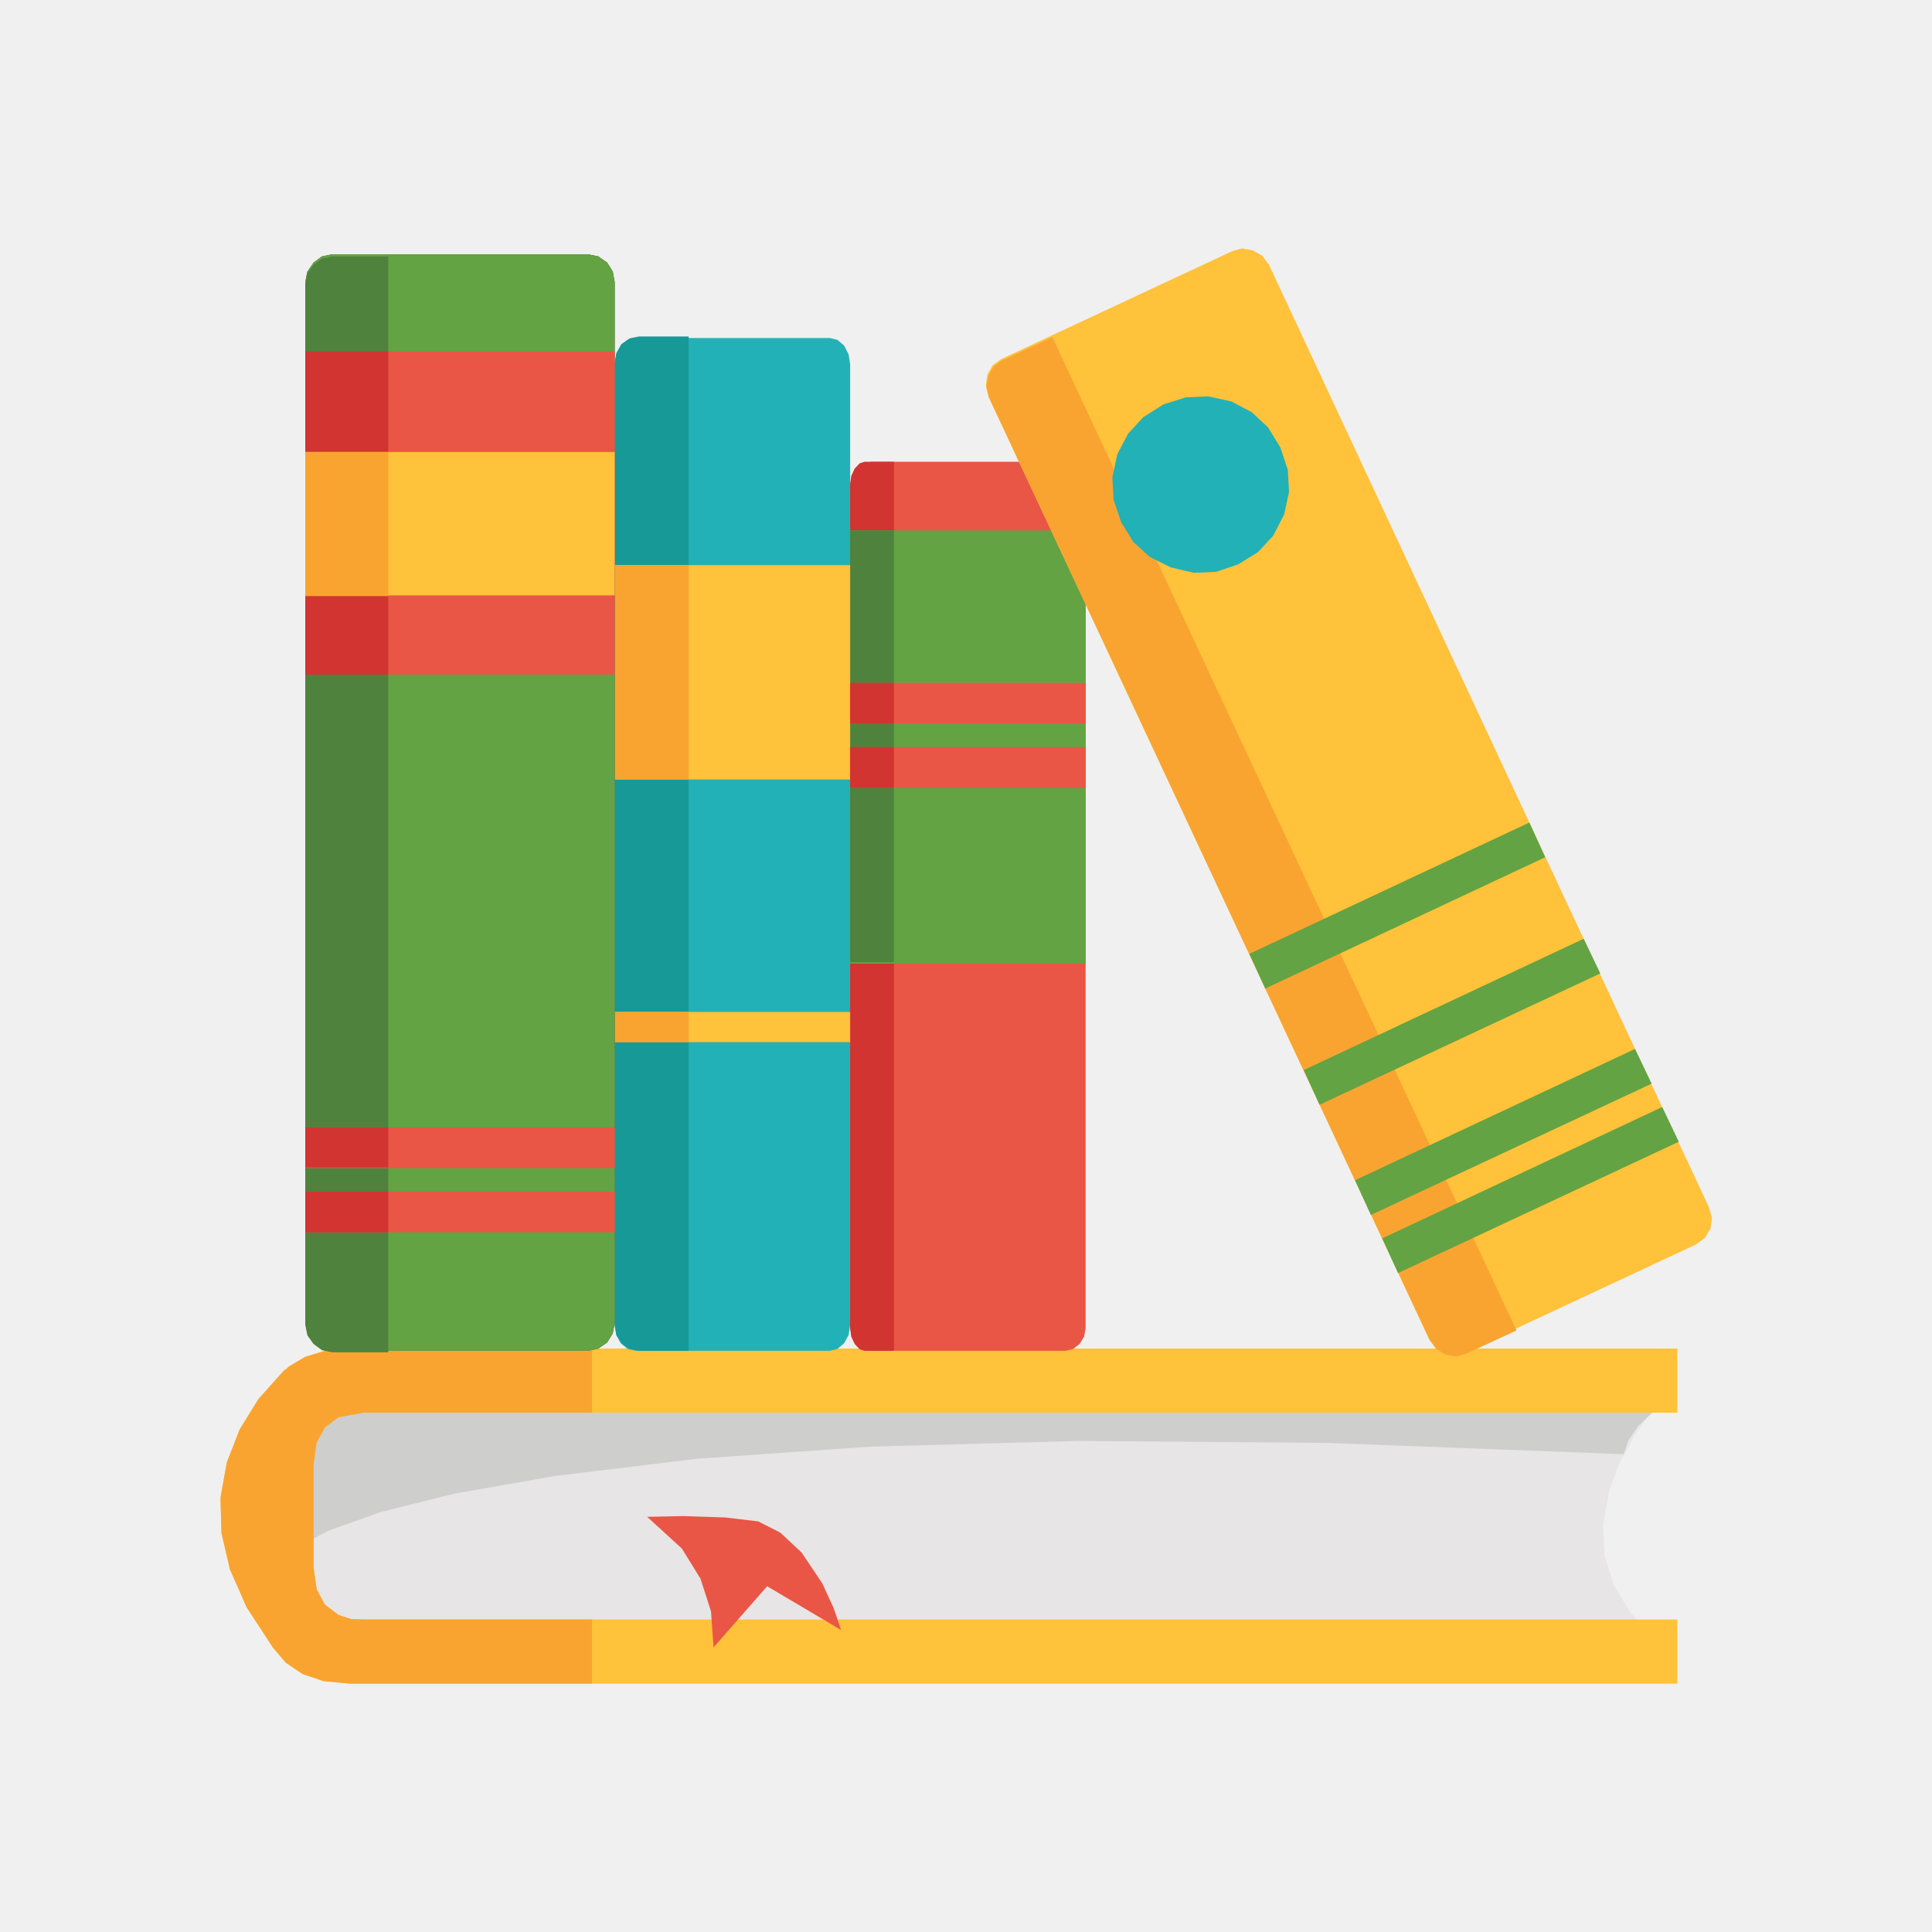
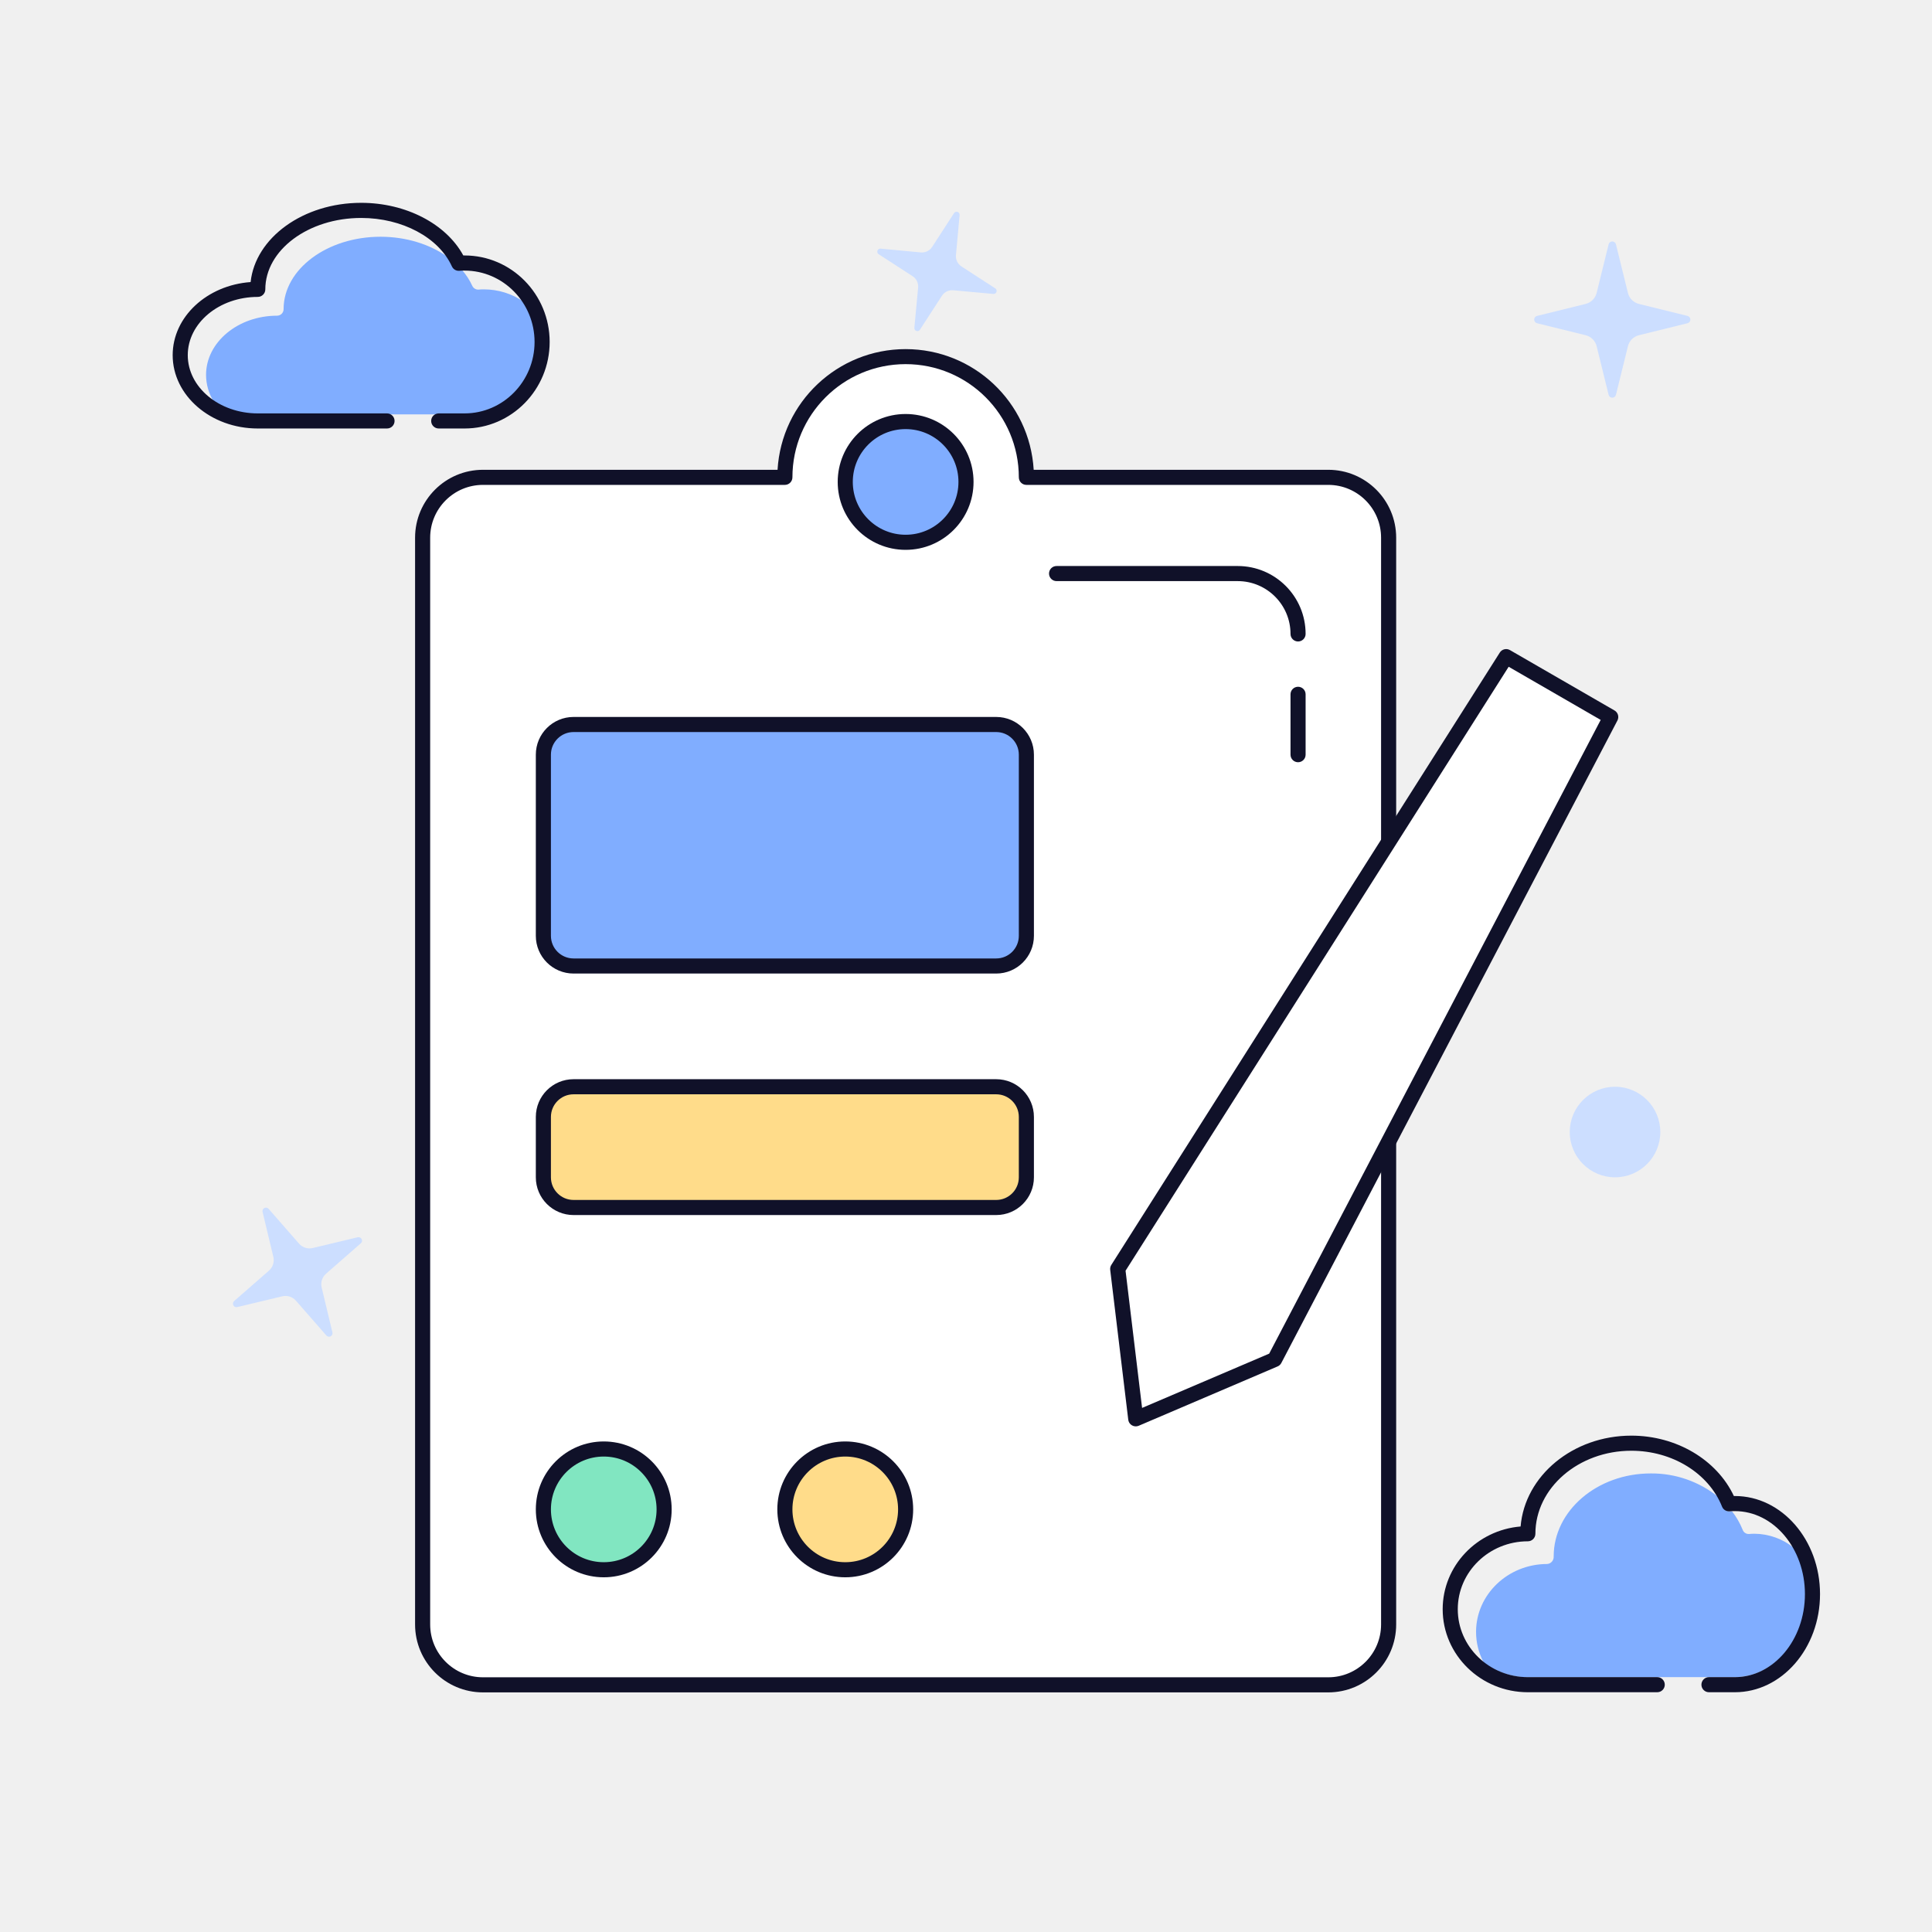
<svg xmlns="http://www.w3.org/2000/svg" height="1024" legacy-metrics="false" node-id="1" sillyvg="true" template-height="1024" template-width="1024" version="1.1" viewBox="0 0 1024 1024" width="1024">
-   <defs node-id="152" />
-   <g node-id="338">
-     <path d="M 853.00 789.55 L 858.51 775.03 L 866.60 760.35 L 874.60 749.15 L 156.60 740.75 L 160.20 869.15 L 878.20 869.15 L 864.35 854.93 L 855.34 840.23 L 850.50 824.75 L 849.63 808.05 L 853.00 789.55 Z" fill="#e7e5e5" fill-rule="nonzero" group-id="1" node-id="156" stroke-linecap="butt" stroke-width="8" target-height="128.4" target-width="721.6" target-x="156.6" target-y="740.75" />
+   <defs node-id="34" />
+   <g node-id="89">
+     <g node-id="90">
+       <path d="M 0.00 0.00 L 1024.00 0.00 L 1024.00 1024.00 L 0.00 1024.00 Z" fill="none" group-id="1,2" node-id="39" stroke="none" target-height="1024" target-width="1024" target-x="0" target-y="0" />
+       <path d="M 856.49 129.50 L 862.83 155.24 C 863.54 158.13 865.79 160.38 868.68 161.09 L 894.42 167.44 C 895.31 167.66 895.93 168.46 895.93 169.38 C 895.93 170.30 895.31 171.10 894.42 171.32 L 868.68 177.67 C 865.79 178.38 863.54 180.63 862.83 183.52 L 856.49 209.26 C 856.27 210.16 855.47 210.79 854.54 210.79 C 853.62 210.79 852.82 210.16 852.60 209.26 L 846.26 183.52 C 845.55 180.63 843.29 178.38 840.40 177.67 L 814.66 171.32 C 813.77 171.10 813.15 170.30 813.15 169.38 C 813.15 168.46 813.77 167.66 814.66 167.44 L 840.40 161.09 C 843.29 160.38 845.55 158.13 846.26 155.24 L 852.60 129.50 C 852.82 128.60 853.62 127.97 854.54 127.97 C 855.47 127.97 856.27 128.60 856.49 129.50 Z" fill="#ccdeff" fill-rule="nonzero" group-id="1,2" node-id="41" stroke="none" target-height="82.828" target-width="82.788" target-x="813.146" target-y="127.966" />
+       <path d="M 508.62 113.94 L 506.67 135.22 C 506.46 137.61 507.58 139.92 509.59 141.22 L 527.52 152.84 C 528.13 153.24 528.39 154.01 528.16 154.70 C 527.92 155.39 527.25 155.84 526.52 155.79 L 505.24 153.85 C 502.86 153.63 500.55 154.75 499.24 156.76 L 487.63 174.69 C 487.25 175.36 486.45 175.67 485.72 175.43 C 484.98 175.19 484.53 174.46 484.63 173.69 L 486.63 152.41 C 486.85 150.02 485.73 147.71 483.72 146.41 L 465.79 134.79 C 465.12 134.41 464.81 133.61 465.05 132.88 C 465.29 132.14 466.02 131.69 466.79 131.79 L 488.06 133.79 C 490.45 134.00 492.75 132.88 494.06 130.87 L 505.68 112.94 C 506.09 112.34 506.84 112.09 507.53 112.32 C 508.22 112.55 508.66 113.22 508.62 113.94 Z" fill="#ccdeff" fill-rule="nonzero" group-id="1,2" node-id="43" stroke="none" target-height="63.279" target-width="63.275" target-x="464.968" target-y="112.233" />
+       <path d="M 142.36 640.69 L 158.49 659.15 C 160.30 661.22 163.11 662.11 165.78 661.47 L 189.62 655.77 C 190.45 655.58 191.29 655.97 191.68 656.73 C 192.07 657.48 191.90 658.40 191.26 658.96 L 172.81 675.09 C 170.74 676.90 169.84 679.71 170.48 682.38 L 176.19 706.21 C 176.39 707.04 176.00 707.89 175.24 708.28 C 174.49 708.67 173.56 708.50 173.00 707.86 L 156.87 689.41 C 155.06 687.34 152.25 686.44 149.58 687.08 L 125.74 692.78 C 124.91 692.98 124.06 692.59 123.67 691.83 C 123.28 691.08 123.45 690.15 124.09 689.59 L 142.55 673.46 C 144.62 671.65 145.52 668.84 144.88 666.17 L 139.17 642.34 C 138.97 641.51 139.36 640.66 140.12 640.27 C 140.87 639.88 141.80 640.05 142.36 640.69 Z" fill="#ccdeff" fill-rule="nonzero" group-id="1,2" node-id="45" stroke="none" target-height="68.395" target-width="68.391" target-x="123.478" target-y="640.078" />
+       <path d="M 880.00 600.00 C 880.00 613.25 869.25 624.00 856.00 624.00 C 842.75 624.00 832.00 613.25 832.00 600.00 C 832.00 586.75 842.75 576.00 856.00 576.00 C 869.25 576.00 880.00 586.75 880.00 600.00 Z" fill="#ccdeff" fill-rule="nonzero" group-id="1,2" node-id="47" stroke="none" target-height="48" target-width="48" target-x="832" target-y="576" />
+       <path d="M 246.23 219.62 C 267.01 219.62 283.91 202.41 283.91 181.26 C 283.92 173.66 281.69 166.23 277.50 159.89 C 271.32 155.64 264.00 153.37 256.50 153.37 C 255.65 153.37 254.75 153.37 253.68 153.49 C 252.25 153.59 250.91 152.79 250.32 151.49 C 248.88 148.39 247.01 145.51 244.75 142.95 L 243.40 143.03 C 241.97 143.14 240.63 142.34 240.04 141.03 C 239.28 139.37 238.38 137.78 237.36 136.26 C 227.99 129.50 215.31 125.48 201.69 125.48 C 173.36 125.48 150.31 142.69 150.31 163.84 C 150.32 164.76 149.96 165.64 149.32 166.29 C 148.68 166.94 147.81 167.31 146.89 167.32 C 126.11 167.32 109.21 181.40 109.21 198.71 C 109.23 203.71 110.64 208.61 113.27 212.86 C 120.23 217.34 128.34 219.69 136.61 219.63 Z" fill="#80adff" fill-rule="nonzero" group-id="1,2" node-id="49" stroke="none" target-height="94.15" target-width="174.7" target-x="109.21" target-y="125.48" />
+       <path d="M 246.23 227.11 L 232.53 227.11 C 230.32 227.11 228.53 225.32 228.53 223.11 C 228.53 220.90 230.32 219.11 232.53 219.11 L 246.23 219.11 C 266.69 219.11 283.33 202.11 283.33 181.26 C 283.33 160.41 266.69 143.42 246.23 143.42 C 245.40 143.42 244.52 143.42 243.46 143.53 C 241.79 143.66 240.22 142.73 239.52 141.21 C 232.52 125.84 213.15 115.52 191.43 115.52 C 163.43 115.52 140.62 132.52 140.62 153.37 C 140.62 155.58 138.83 157.37 136.62 157.37 C 116.16 157.37 99.52 171.21 99.52 188.24 C 99.52 205.27 116.16 219.11 136.62 219.11 L 205.13 219.11 C 207.34 219.11 209.13 220.90 209.13 223.11 C 209.13 225.32 207.34 227.11 205.13 227.11 L 136.62 227.11 C 111.75 227.11 91.52 209.67 91.52 188.24 C 91.52 167.90 109.73 151.17 132.83 149.50 C 135.35 126.02 160.67 107.50 191.43 107.50 C 215.09 107.50 236.43 118.61 245.56 135.40 L 246.23 135.40 C 271.10 135.40 291.33 155.96 291.33 181.24 C 291.33 206.52 271.10 227.11 246.23 227.11 Z" fill="#101129" fill-rule="nonzero" group-id="1,2" node-id="51" stroke="none" target-height="119.61" target-width="199.81" target-x="91.52" target-y="107.5" />
+       <path d="M 736.00 445.00 L 736.00 285.00 C 736.00 267.33 721.67 253.00 704.00 253.00 L 544.00 253.00 C 544.00 217.65 515.35 189.00 480.00 189.00 C 444.65 189.00 416.00 217.65 416.00 253.00 L 256.00 253.00 C 238.33 253.00 224.00 267.33 224.00 285.00 L 224.00 861.00 C 224.00 878.67 238.33 893.00 256.00 893.00 L 704.00 893.00 C 721.67 893.00 736.00 878.67 736.00 861.00 L 736.00 605.00" fill="#ffffff" fill-rule="nonzero" group-id="1,2" node-id="53" stroke="none" target-height="704" target-width="512" target-x="224" target-y="189" />
+       <path d="M 704.00 897.00 L 256.00 897.00 C 236.12 897.00 220.00 880.88 220.00 861.00 L 220.00 285.00 C 220.00 265.12 236.12 249.00 256.00 249.00 L 412.12 249.00 C 414.26 213.08 444.01 185.04 480.00 185.04 C 515.99 185.04 545.74 213.08 547.88 249.00 L 704.00 249.00 C 723.88 249.00 740.00 265.12 740.00 285.00 L 740.00 445.00 C 740.00 447.21 738.21 449.00 736.00 449.00 C 733.79 449.00 732.00 447.21 732.00 445.00 L 732.00 285.00 C 732.00 269.54 719.46 257.00 704.00 257.00 L 544.00 257.00 C 541.79 257.00 540.00 255.21 540.00 253.00 C 540.00 219.86 513.14 193.00 480.00 193.00 C 446.86 193.00 420.00 219.86 420.00 253.00 C 420.00 255.21 418.21 257.00 416.00 257.00 L 256.00 257.00 C 240.54 257.00 228.00 269.54 228.00 285.00 L 228.00 861.00 C 228.00 876.46 240.54 889.00 256.00 889.00 L 704.00 889.00 C 719.46 889.00 732.00 876.46 732.00 861.00 L 732.00 605.00 C 732.00 602.79 733.79 601.00 736.00 601.00 C 738.21 601.00 740.00 602.79 740.00 605.00 L 740.00 861.00 C 740.00 880.88 723.88 897.00 704.00 897.00 Z" fill="#101129" fill-rule="nonzero" group-id="1,2" node-id="55" stroke="none" target-height="711.962" target-width="520" target-x="220" target-y="185.038" />
+       <path d="M 304.00 384.00 L 528.00 384.00 C 536.84 384.00 544.00 391.16 544.00 400.00 L 544.00 496.00 C 544.00 504.84 536.84 512.00 528.00 512.00 L 304.00 512.00 C 295.16 512.00 288.00 504.84 288.00 496.00 L 288.00 400.00 C 288.00 391.16 295.16 384.00 304.00 384.00 Z" fill="#80adff" fill-rule="nonzero" group-id="1,2" node-id="57" stroke="none" target-height="128" target-width="256" target-x="288" target-y="384" />
+       <path d="M 528.00 516.00 L 304.00 516.00 C 292.95 516.00 284.00 507.05 284.00 496.00 L 284.00 400.00 C 284.00 388.95 292.95 380.00 304.00 380.00 L 528.00 380.00 C 539.05 380.00 548.00 388.95 548.00 400.00 L 548.00 496.00 C 548.00 507.05 539.05 516.00 528.00 516.00 Z M 304.00 388.00 C 297.37 388.00 292.00 393.37 292.00 400.00 L 292.00 496.00 C 292.00 502.63 297.37 508.00 304.00 508.00 L 528.00 508.00 C 534.63 508.00 540.00 502.63 540.00 496.00 L 540.00 400.00 C 540.00 393.37 534.63 388.00 528.00 388.00 Z" fill="#101129" fill-rule="nonzero" group-id="1,2" node-id="59" stroke="none" target-height="136" target-width="264" target-x="284" target-y="380" />
+       <path d="M 304.00 576.00 L 528.00 576.00 C 536.84 576.00 544.00 583.16 544.00 592.00 L 544.00 624.00 C 544.00 632.84 536.84 640.00 528.00 640.00 L 304.00 640.00 C 295.16 640.00 288.00 632.84 288.00 624.00 L 288.00 592.00 C 288.00 583.16 295.16 576.00 304.00 576.00 Z" fill="#ffdc8a" fill-rule="nonzero" group-id="1,2" node-id="61" stroke="none" target-height="64" target-width="256" target-x="288" target-y="576" />
+       <path d="M 528.00 644.00 L 304.00 644.00 C 292.95 644.00 284.00 635.05 284.00 624.00 L 284.00 592.00 C 284.00 580.95 292.95 572.00 304.00 572.00 L 528.00 572.00 C 539.05 572.00 548.00 580.95 548.00 592.00 L 548.00 624.00 C 548.00 635.05 539.05 644.00 528.00 644.00 Z M 304.00 580.00 C 297.37 580.00 292.00 585.37 292.00 592.00 L 292.00 624.00 C 292.00 630.63 297.37 636.00 304.00 636.00 L 528.00 636.00 C 534.63 636.00 540.00 630.63 540.00 624.00 L 540.00 592.00 C 540.00 585.37 534.63 580.00 528.00 580.00 Z" fill="#101129" fill-rule="nonzero" group-id="1,2" node-id="63" stroke="none" target-height="72" target-width="264" target-x="284" target-y="572" />
+       <path d="M 798.30 348.02 L 853.72 380.02 L 675.58 720.58 L 602.01 752.00 L 592.44 672.58 L 798.30 348.02 Z" fill="#ffffff" fill-rule="nonzero" group-id="1,2" node-id="65" stroke="none" target-height="403.98" target-width="261.28" target-x="592.44" target-y="348.02" />
+       <path d="M 602.00 756.00 C 599.97 756.01 598.24 754.50 598.00 752.48 L 588.43 673.05 C 588.32 672.13 588.53 671.21 589.02 670.43 L 794.92 345.88 C 796.07 344.07 798.44 343.49 800.30 344.56 L 855.72 376.56 C 857.58 377.63 858.26 379.98 857.27 381.88 L 679.12 722.43 C 678.69 723.25 677.98 723.90 677.12 724.25 L 603.55 755.68 C 603.06 755.89 602.53 756.00 602.00 756.00 Z M 596.57 673.51 L 605.33 746.23 L 672.69 717.46 L 848.40 381.57 L 799.62 353.40 Z" fill="#101129" fill-rule="nonzero" group-id="1,2" node-id="67" stroke="none" target-height="411.943" target-width="269.28" target-x="588.43" target-y="344.057" />
+       <path d="M 352.00 800.00 C 352.00 817.67 337.67 832.00 320.00 832.00 C 302.33 832.00 288.00 817.67 288.00 800.00 C 288.00 782.33 302.33 768.00 320.00 768.00 C 337.67 768.00 352.00 782.33 352.00 800.00 Z" fill="#81e6c1" fill-rule="nonzero" group-id="1,2" node-id="69" stroke="none" target-height="64" target-width="64" target-x="288" target-y="768" />
+       <path d="M 320.00 836.00 C 300.12 836.00 284.00 819.88 284.00 800.00 C 284.00 780.12 300.12 764.00 320.00 764.00 C 339.88 764.00 356.00 780.12 356.00 800.00 C 356.00 819.88 339.88 836.00 320.00 836.00 Z M 320.00 772.00 C 304.54 772.00 292.00 784.54 292.00 800.00 C 292.00 815.46 304.54 828.00 320.00 828.00 C 335.46 828.00 348.00 815.46 348.00 800.00 C 348.00 784.54 335.46 772.00 320.00 772.00 Z" fill="#101129" fill-rule="nonzero" group-id="1,2" node-id="71" stroke="none" target-height="72" target-width="72" target-x="284" target-y="764" />
+       <path d="M 480.00 800.00 C 480.00 817.67 465.67 832.00 448.00 832.00 C 430.33 832.00 416.00 817.67 416.00 800.00 C 416.00 782.33 430.33 768.00 448.00 768.00 C 465.67 768.00 480.00 782.33 480.00 800.00 Z" fill="#ffdc8a" fill-rule="nonzero" group-id="1,2" node-id="73" stroke="none" target-height="64" target-width="64" target-x="416" target-y="768" />
+       <path d="M 448.00 836.00 C 428.12 836.00 412.00 819.88 412.00 800.00 C 412.00 780.12 428.12 764.00 448.00 764.00 C 467.88 764.00 484.00 780.12 484.00 800.00 C 484.00 819.88 467.88 836.00 448.00 836.00 Z M 448.00 772.00 C 432.54 772.00 420.00 784.54 420.00 800.00 C 420.00 815.46 432.54 828.00 448.00 828.00 C 463.46 828.00 476.00 815.46 476.00 800.00 C 476.00 784.54 463.46 772.00 448.00 772.00 Z" fill="#101129" fill-rule="nonzero" group-id="1,2" node-id="75" stroke="none" target-height="72" target-width="72" target-x="412" target-y="764" />
+       <path d="M 512.00 255.43 C 512.00 273.10 497.67 287.43 480.00 287.43 C 462.33 287.43 448.00 273.10 448.00 255.43 C 448.00 237.76 462.33 223.43 480.00 223.43 C 497.67 223.43 512.00 237.76 512.00 255.43 Z" fill="#80adff" fill-rule="nonzero" group-id="1,2" node-id="77" stroke="none" target-height="64" target-width="64" target-x="448" target-y="223.43" />
+       <path d="M 480.00 291.43 C 460.12 291.43 444.00 275.31 444.00 255.43 C 444.00 235.55 460.12 219.43 480.00 219.43 C 499.88 219.43 516.00 235.55 516.00 255.43 C 516.00 275.31 499.88 291.43 480.00 291.43 Z M 480.00 227.43 C 464.54 227.43 452.00 239.97 452.00 255.43 C 452.00 270.89 464.54 283.43 480.00 283.43 C 495.46 283.43 508.00 270.89 508.00 255.43 C 508.00 239.97 495.46 227.43 480.00 227.43 Z" fill="#101129" fill-rule="nonzero" group-id="1,2" node-id="79" stroke="none" target-height="72" target-width="72" target-x="444" target-y="219.43" />
+       <path d="M 688.00 404.00 C 685.79 404.00 684.00 402.21 684.00 400.00 L 684.00 368.00 C 684.00 365.79 685.79 364.00 688.00 364.00 C 690.21 364.00 692.00 365.79 692.00 368.00 L 692.00 400.00 C 692.00 402.21 690.21 404.00 688.00 404.00 Z" fill="#101129" fill-rule="nonzero" group-id="1,2" node-id="81" stroke="none" target-height="40" target-width="8" target-x="684" target-y="364" />
+       <path d="M 688.00 340.00 C 685.79 340.00 684.00 338.21 684.00 336.00 C 684.00 320.54 671.46 308.00 656.00 308.00 L 560.00 308.00 C 557.79 308.00 556.00 306.21 556.00 304.00 C 556.00 301.79 557.79 300.00 560.00 300.00 L 656.00 300.00 C 675.88 300.00 692.00 316.12 692.00 336.00 C 692.00 338.21 690.21 340.00 688.00 340.00 Z" fill="#101129" fill-rule="nonzero" group-id="1,2" node-id="83" stroke="none" target-height="40" target-width="136" target-x="556" target-y="300" />
+       <path d="M 919.51 888.91 C 940.31 888.91 957.22 869.18 957.22 844.91 C 957.27 836.32 955.06 827.87 950.81 820.40 C 944.86 815.60 937.46 812.96 929.81 812.91 C 928.96 812.91 928.06 812.96 926.98 813.05 C 925.47 813.12 924.10 812.18 923.62 810.75 C 922.20 807.26 920.31 803.98 918.00 801.00 L 916.66 801.09 C 915.15 801.16 913.78 800.22 913.30 798.79 C 912.53 796.90 911.64 795.08 910.61 793.32 C 900.49 785.20 887.88 780.83 874.91 780.95 C 846.55 780.95 823.48 800.69 823.48 824.95 C 823.62 827.00 822.10 828.78 820.05 828.95 C 799.26 828.95 782.34 845.10 782.34 864.95 C 782.34 870.61 783.74 876.19 786.40 881.18 C 793.14 886.25 801.34 888.98 809.77 888.95 Z" fill="#80adff" fill-rule="nonzero" group-id="1,2" node-id="85" stroke="none" target-height="108" target-width="174.88" target-x="782.34" target-y="780.95" />
+       <path d="M 919.51 896.92 L 905.79 896.92 C 903.58 896.92 901.79 895.13 901.79 892.92 C 901.79 890.71 903.58 888.92 905.79 888.92 L 919.51 888.92 C 939.99 888.92 956.65 869.18 956.65 844.92 C 956.65 820.66 939.99 800.92 919.51 800.92 C 918.69 800.92 917.82 800.92 916.78 801.05 C 915.02 801.20 913.37 800.19 912.72 798.55 C 905.63 780.82 886.32 768.92 864.65 768.92 C 836.65 768.92 813.79 788.65 813.79 812.92 C 813.79 815.13 812.00 816.92 809.79 816.92 C 789.31 816.92 772.65 833.06 772.65 852.92 C 772.65 872.78 789.31 888.92 809.79 888.92 L 878.37 888.92 C 880.58 888.92 882.37 890.71 882.37 892.92 C 882.37 895.13 880.58 896.92 878.37 896.92 L 809.79 896.92 C 784.90 896.92 764.65 877.18 764.65 852.92 C 764.65 829.92 782.85 810.98 805.95 809.07 C 808.19 782.19 833.66 760.92 864.65 760.92 C 888.48 760.92 909.92 773.66 918.99 792.92 L 919.51 792.92 C 944.40 792.92 964.65 816.24 964.65 844.92 C 964.65 873.60 944.40 896.92 919.51 896.92 Z" fill="#101129" fill-rule="nonzero" group-id="1,2" node-id="87" stroke="none" target-height="136" target-width="200" target-x="764.65" target-y="760.92" />
+     </g>
  </g>
-   <g node-id="339">
-     <path d="M 863.00 763.55 L 868.31 755.75 L 875.80 748.75 L 166.20 734.75 L 156.60 820.35 L 174.81 811.00 L 201.95 801.36 L 240.63 791.70 L 293.80 782.35 L 369.20 773.18 L 461.14 766.75 L 571.98 763.71 L 704.25 764.79 L 860.60 770.75 L 863.00 763.55 Z" fill="#cececd" fill-rule="nonzero" group-id="2" node-id="161" stroke-linecap="butt" stroke-width="8" target-height="85.6" target-width="719.2" target-x="156.6" target-y="734.75" />
-   </g>
-   <g node-id="340">
-     <path d="M 889.00 748.75 L 889.00 714.75 L 185.40 714.75 L 172.37 715.92 L 161.73 719.18 L 153.00 724.35 L 151.40 725.95 L 151.00 725.95 L 150.20 726.75 L 136.96 741.55 L 127.04 757.61 L 120.20 775.15 L 116.87 793.82 L 117.40 812.58 L 121.89 831.82 L 130.73 851.90 L 144.60 873.15 L 151.57 881.35 L 160.39 887.26 L 171.46 891.00 L 185.40 892.35 L 889.00 892.35 L 889.00 858.35 L 192.60 858.35 L 186.23 858.17 L 179.40 855.95 L 172.27 850.54 L 167.85 842.48 L 166.20 830.75 L 166.20 775.95 L 167.83 764.49 L 172.24 756.54 L 179.40 751.15 L 192.60 748.75 L 889.00 748.75 Z" fill="#ffc23a" fill-rule="nonzero" group-id="3" node-id="166" stroke-linecap="butt" stroke-width="8" target-height="177.6" target-width="772.133" target-x="116.867" target-y="714.75" />
-   </g>
-   <g node-id="341">
-     <path d="M 313.80 748.75 L 313.80 714.75 L 185.40 714.75 L 172.37 715.92 L 161.73 719.18 L 153.00 724.35 L 151.40 725.95 L 151.00 725.95 L 150.20 726.75 L 136.96 741.55 L 127.04 757.61 L 120.20 775.15 L 116.87 793.82 L 117.40 812.58 L 121.89 831.82 L 130.73 851.90 L 144.60 873.15 L 151.57 881.35 L 160.39 887.26 L 171.46 891.00 L 185.40 892.35 L 313.80 892.35 L 313.80 858.35 L 192.60 858.35 L 186.23 858.17 L 179.40 855.95 L 172.27 850.54 L 167.85 842.48 L 166.20 830.75 L 166.20 775.95 L 167.83 764.49 L 172.24 756.54 L 179.40 751.15 L 192.60 748.75 L 313.80 748.75 Z" fill="#f9a431" fill-rule="nonzero" group-id="4" node-id="171" stroke-linecap="butt" stroke-width="8" target-height="177.6" target-width="196.933" target-x="116.867" target-y="714.75" />
-   </g>
-   <g node-id="342">
-     <path d="M 362.60 803.55 L 343.00 803.95 L 361.40 820.75 L 371.28 836.73 L 376.84 854.03 L 378.20 873.15 L 406.60 840.75 L 445.80 863.95 L 441.84 852.29 L 435.80 839.15 L 424.84 822.83 L 413.56 812.31 L 401.80 806.35 L 384.61 804.31 L 362.60 803.55 Z" fill="#ea5645" fill-rule="nonzero" group-id="5" node-id="176" stroke-linecap="butt" stroke-width="8" target-height="69.6" target-width="102.8" target-x="343" target-y="803.55" />
-   </g>
-   <g node-id="343">
-     <path d="M 450.60 193.15 L 449.79 187.83 L 447.40 183.15 L 443.82 180.11 L 439.80 179.15 L 337.00 179.15 L 332.63 180.13 L 329.00 183.15 L 326.61 187.83 L 325.80 193.15 L 325.80 702.35 L 326.62 707.60 L 329.00 711.95 L 332.63 714.97 L 337.00 715.95 L 439.80 715.95 L 443.82 714.99 L 447.40 711.95 L 449.78 707.61 L 450.60 702.35 L 450.60 193.15 Z" fill="#22b1b6" fill-rule="nonzero" group-id="6" node-id="181" stroke-linecap="butt" stroke-width="8" target-height="536.8" target-width="124.8" target-x="325.8" target-y="179.15" />
-   </g>
-   <g node-id="344">
-     <path d="M 575.40 256.75 L 574.60 252.25 L 572.20 248.35 L 568.65 245.63 L 564.60 244.75 L 461.80 244.75 L 457.68 245.62 L 453.80 248.35 L 451.40 252.25 L 450.60 256.75 L 450.60 703.95 L 451.40 708.45 L 453.80 712.35 L 457.68 715.08 L 461.80 715.95 L 564.60 715.95 L 568.65 715.07 L 572.20 712.35 L 574.60 708.45 L 575.40 703.95 L 575.40 256.75 Z" fill="#ea5645" fill-rule="nonzero" group-id="7" node-id="186" stroke-linecap="butt" stroke-width="8" target-height="471.2" target-width="124.8" target-x="450.6" target-y="244.75" />
-   </g>
-   <g node-id="345">
-     <path d="M 473.80 244.75 L 458.20 244.75 L 455.66 245.54 L 453.00 248.35 L 451.22 252.19 L 450.60 256.75 L 450.60 703.95 L 451.22 708.51 L 453.00 712.35 L 455.66 715.16 L 458.20 715.95 L 473.80 715.95 L 473.80 244.75 Z" fill="#d13431" fill-rule="nonzero" group-id="8" node-id="191" stroke-linecap="butt" stroke-width="8" target-height="471.2" target-width="23.2" target-x="450.6" target-y="244.75" />
-   </g>
-   <g node-id="346">
-     <path d="M 575.40 281.15 L 450.60 281.15 L 450.60 510.75 L 575.40 510.75 L 575.40 281.15 Z" fill="#63a343" fill-rule="nonzero" group-id="9" node-id="196" stroke-linecap="butt" stroke-width="8" target-height="229.6" target-width="124.8" target-x="450.6" target-y="281.15" />
-   </g>
-   <g node-id="347">
-     <path d="M 473.80 281.15 L 450.60 281.15 L 450.60 509.95 L 473.80 509.95 L 473.80 281.15 Z" fill="#4f823c" fill-rule="nonzero" group-id="10" node-id="201" stroke-linecap="butt" stroke-width="8" target-height="228.8" target-width="23.2" target-x="450.6" target-y="281.15" />
-   </g>
-   <g node-id="348">
-     <path d="M 365.00 178.35 L 338.60 178.35 L 333.75 179.33 L 329.40 182.35 L 326.70 187.06 L 325.80 192.35 L 325.80 702.35 L 326.71 707.57 L 329.40 711.95 L 333.75 714.97 L 338.60 715.95 L 365.00 715.95 L 365.00 178.35 Z" fill="#179998" fill-rule="nonzero" group-id="11" node-id="206" stroke-linecap="butt" stroke-width="8" target-height="537.6" target-width="39.2" target-x="325.8" target-y="178.35" />
-   </g>
-   <g node-id="349">
-     <path d="M 450.60 413.15 L 450.60 299.55 L 325.80 299.55 L 325.80 413.15 L 450.60 413.15 Z" fill="#ffc23a" fill-rule="nonzero" group-id="12" node-id="211" stroke-linecap="butt" stroke-width="8" target-height="113.6" target-width="124.8" target-x="325.8" target-y="299.55" />
-   </g>
-   <g node-id="350">
-     <path d="M 450.60 552.35 L 450.60 536.35 L 325.80 536.35 L 325.80 552.35 L 450.60 552.35 Z" fill="#ffc23a" fill-rule="nonzero" group-id="13" node-id="216" stroke-linecap="butt" stroke-width="8" target-height="16" target-width="124.8" target-x="325.8" target-y="536.35" />
-   </g>
-   <g node-id="351">
-     <path d="M 365.00 413.15 L 365.00 299.55 L 325.80 299.55 L 325.80 413.15 L 365.00 413.15 Z" fill="#f9a431" fill-rule="nonzero" group-id="14" node-id="221" stroke-linecap="butt" stroke-width="8" target-height="113.6" target-width="39.2" target-x="325.8" target-y="299.55" />
-   </g>
-   <g node-id="352">
-     <path d="M 365.00 552.35 L 365.00 536.35 L 325.80 536.35 L 325.80 552.35 L 365.00 552.35 Z" fill="#f9a431" fill-rule="nonzero" group-id="15" node-id="226" stroke-linecap="butt" stroke-width="8" target-height="16" target-width="39.2" target-x="325.8" target-y="536.35" />
-   </g>
-   <g node-id="353">
-     <path d="M 530.60 190.35 L 526.22 193.53 L 523.40 198.35 L 522.50 204.28 L 523.80 209.95 L 757.40 709.55 L 760.93 714.28 L 765.80 717.15 L 771.33 718.05 L 776.60 716.75 L 899.00 659.55 L 903.73 656.02 L 906.60 651.15 L 907.40 645.59 L 905.80 639.95 L 672.60 140.35 L 669.07 135.62 L 664.20 132.75 L 658.33 131.65 L 653.00 133.15 L 530.60 190.35 Z" fill="#ffc23a" fill-rule="nonzero" group-id="16" node-id="231" stroke-linecap="butt" stroke-width="8" target-height="586.396" target-width="384.902" target-x="522.501" target-y="131.653" />
-   </g>
-   <g node-id="354">
-     <path d="M 557.80 178.75 L 531.00 191.15 L 526.62 194.33 L 523.80 199.15 L 522.90 205.08 L 524.20 210.75 L 757.80 710.35 L 761.33 715.08 L 766.20 717.95 L 771.72 719.05 L 777.00 717.55 L 803.80 705.15 L 557.80 178.75 Z" fill="#f9a431" fill-rule="nonzero" group-id="17" node-id="236" stroke-linecap="butt" stroke-width="8" target-height="540.299" target-width="280.899" target-x="522.901" target-y="178.75" />
-   </g>
-   <g node-id="355">
-     <path d="M 889.80 605.15 L 881.00 586.75 L 732.60 656.35 L 741.00 674.75 L 889.80 605.15 Z" fill="#63a343" fill-rule="nonzero" group-id="18" node-id="241" stroke-linecap="butt" stroke-width="8" target-height="88" target-width="157.2" target-x="732.6" target-y="586.75" />
-   </g>
-   <g node-id="356">
-     <path d="M 875.40 574.35 L 866.60 555.95 L 718.20 625.55 L 726.60 643.95 L 875.40 574.35 Z" fill="#63a343" fill-rule="nonzero" group-id="19" node-id="246" stroke-linecap="butt" stroke-width="8" target-height="88" target-width="157.2" target-x="718.2" target-y="555.95" />
-   </g>
-   <g node-id="357">
-     <path d="M 848.20 515.95 L 839.40 497.55 L 691.00 567.15 L 699.40 585.55 L 848.20 515.95 Z" fill="#63a343" fill-rule="nonzero" group-id="20" node-id="251" stroke-linecap="butt" stroke-width="8" target-height="88" target-width="157.2" target-x="691" target-y="497.55" />
-   </g>
-   <g node-id="358">
-     <path d="M 819.00 454.35 L 810.60 435.95 L 662.20 505.55 L 670.60 523.95 L 819.00 454.35 Z" fill="#63a343" fill-rule="nonzero" group-id="21" node-id="256" stroke-linecap="butt" stroke-width="8" target-height="88" target-width="156.8" target-x="662.2" target-y="435.95" />
-   </g>
-   <g node-id="359">
-     <path d="M 592.20 240.75 L 589.57 252.99 L 590.23 264.86 L 594.20 276.75 L 600.73 287.28 L 609.41 295.19 L 620.60 300.75 L 632.86 303.61 L 644.58 303.07 L 656.20 299.15 L 666.76 292.64 L 674.81 283.94 L 680.60 272.75 L 683.22 260.77 L 682.58 249.04 L 678.60 237.15 L 672.11 226.56 L 663.54 218.52 L 652.60 212.75 L 640.34 210.08 L 628.47 210.61 L 616.60 214.35 L 605.99 221.08 L 597.96 229.79 L 592.20 240.75 Z" fill="#22b1b6" fill-rule="nonzero" group-id="22" node-id="261" stroke-linecap="butt" stroke-width="8" target-height="93.53" target-width="93.652" target-x="589.572" target-y="210.076" />
-   </g>
-   <g node-id="360">
-     <path d="M 325.80 149.55 L 324.80 143.94 L 321.80 139.15 L 316.98 135.84 L 311.40 134.75 L 176.20 134.75 L 170.69 135.85 L 166.20 139.15 L 162.89 143.98 L 161.80 149.55 L 161.80 701.15 L 162.89 706.73 L 166.20 711.55 L 170.69 714.85 L 176.20 715.95 L 311.40 715.95 L 316.98 714.86 L 321.80 711.55 L 324.80 706.76 L 325.80 701.15 L 325.80 149.55 Z" fill="#61313e" fill-rule="nonzero" group-id="23" node-id="266" stroke-linecap="butt" stroke-width="8" target-height="581.2" target-width="164" target-x="161.8" target-y="134.75" />
-   </g>
-   <g node-id="361">
-     <path d="M 325.80 149.55 L 324.80 143.94 L 321.80 139.15 L 316.98 135.84 L 311.40 134.75 L 176.20 134.75 L 170.69 135.85 L 166.20 139.15 L 162.89 143.98 L 161.80 149.55 L 161.80 701.15 L 162.89 706.73 L 166.20 711.55 L 170.69 714.85 L 176.20 715.95 L 311.40 715.95 L 316.98 714.86 L 321.80 711.55 L 324.80 706.76 L 325.80 701.15 L 325.80 149.55 Z" fill="#63a343" fill-rule="nonzero" group-id="24" node-id="271" stroke-linecap="butt" stroke-width="8" target-height="581.2" target-width="164" target-x="161.8" target-y="134.75" />
-   </g>
-   <g node-id="362">
-     <path d="M 205.80 135.95 L 176.20 135.95 L 170.69 137.05 L 166.20 140.35 L 162.92 144.90 L 161.80 150.75 L 161.80 701.95 L 162.92 707.80 L 166.20 712.35 L 170.69 715.65 L 176.20 716.75 L 205.80 716.75 L 205.80 135.95 Z" fill="#4f823c" fill-rule="nonzero" group-id="25" node-id="276" stroke-linecap="butt" stroke-width="8" target-height="580.8" target-width="44" target-x="161.8" target-y="135.95" />
-   </g>
-   <g node-id="363">
-     <path d="M 325.80 619.15 L 325.80 597.55 L 161.80 597.55 L 161.80 619.15 L 325.80 619.15 Z" fill="#ea5645" fill-rule="nonzero" group-id="26" node-id="281" stroke-linecap="butt" stroke-width="8" target-height="21.6" target-width="164" target-x="161.8" target-y="597.55" />
-   </g>
-   <g node-id="364">
-     <path d="M 325.80 653.15 L 325.80 631.55 L 161.80 631.55 L 161.80 653.15 L 325.80 653.15 Z" fill="#ea5645" fill-rule="nonzero" group-id="27" node-id="286" stroke-linecap="butt" stroke-width="8" target-height="21.6" target-width="164" target-x="161.8" target-y="631.55" />
-   </g>
-   <g node-id="365">
-     <path d="M 205.80 618.75 L 205.80 597.55 L 161.80 597.55 L 161.80 618.75 L 205.80 618.75 Z" fill="#d13431" fill-rule="nonzero" group-id="28" node-id="291" stroke-linecap="butt" stroke-width="8" target-height="21.2" target-width="44" target-x="161.8" target-y="597.55" />
-   </g>
-   <g node-id="366">
-     <path d="M 205.80 653.15 L 205.80 631.55 L 161.80 631.55 L 161.80 653.15 L 205.80 653.15 Z" fill="#d13431" fill-rule="nonzero" group-id="29" node-id="296" stroke-linecap="butt" stroke-width="8" target-height="21.6" target-width="44" target-x="161.8" target-y="631.55" />
-   </g>
-   <g node-id="367">
-     <path d="M 325.80 357.55 L 325.80 186.35 L 161.80 186.35 L 161.80 357.55 L 325.80 357.55 Z" fill="#ea5645" fill-rule="nonzero" group-id="30" node-id="301" stroke-linecap="butt" stroke-width="8" target-height="171.2" target-width="164" target-x="161.8" target-y="186.35" />
-   </g>
-   <g node-id="368">
-     <path d="M 205.80 357.55 L 205.80 186.35 L 161.80 186.35 L 161.80 357.55 L 205.80 357.55 Z" fill="#d13431" fill-rule="nonzero" group-id="31" node-id="306" stroke-linecap="butt" stroke-width="8" target-height="171.2" target-width="44" target-x="161.8" target-y="186.35" />
-   </g>
-   <g node-id="369">
-     <path d="M 325.80 315.55 L 325.80 239.55 L 161.80 239.55 L 161.80 315.55 L 325.80 315.55 Z" fill="#ffc23a" fill-rule="nonzero" group-id="32" node-id="311" stroke-linecap="butt" stroke-width="8" target-height="76" target-width="164" target-x="161.8" target-y="239.55" />
-   </g>
-   <g node-id="370">
-     <path d="M 205.80 315.95 L 205.80 239.55 L 161.80 239.55 L 161.80 315.95 L 205.80 315.95 Z" fill="#f9a431" fill-rule="nonzero" group-id="33" node-id="316" stroke-linecap="butt" stroke-width="8" target-height="76.4" target-width="44" target-x="161.8" target-y="239.55" />
-   </g>
-   <g node-id="371">
-     <path d="M 575.40 383.55 L 575.40 361.95 L 450.60 361.95 L 450.60 383.55 L 575.40 383.55 Z" fill="#ea5645" fill-rule="nonzero" group-id="34" node-id="321" stroke-linecap="butt" stroke-width="8" target-height="21.6" target-width="124.8" target-x="450.6" target-y="361.95" />
-   </g>
-   <g node-id="372">
-     <path d="M 575.40 417.55 L 575.40 395.95 L 450.60 395.95 L 450.60 417.55 L 575.40 417.55 Z" fill="#ea5645" fill-rule="nonzero" group-id="35" node-id="326" stroke-linecap="butt" stroke-width="8" target-height="21.6" target-width="124.8" target-x="450.6" target-y="395.95" />
-   </g>
-   <g node-id="373">
-     <path d="M 473.80 383.55 L 473.80 361.95 L 450.60 361.95 L 450.60 383.55 L 473.80 383.55 Z" fill="#d13431" fill-rule="nonzero" group-id="36" node-id="331" stroke-linecap="butt" stroke-width="8" target-height="21.6" target-width="23.2" target-x="450.6" target-y="361.95" />
-   </g>
-   <path d="M 473.80 417.55 L 473.80 395.95 L 450.60 395.95 L 450.60 417.55 L 473.80 417.55 Z" fill="#d13431" fill-rule="nonzero" group-id="37" node-id="336" stroke-linecap="butt" stroke-width="8" target-height="21.6" target-width="23.2" target-x="450.6" target-y="395.95" />
</svg>
